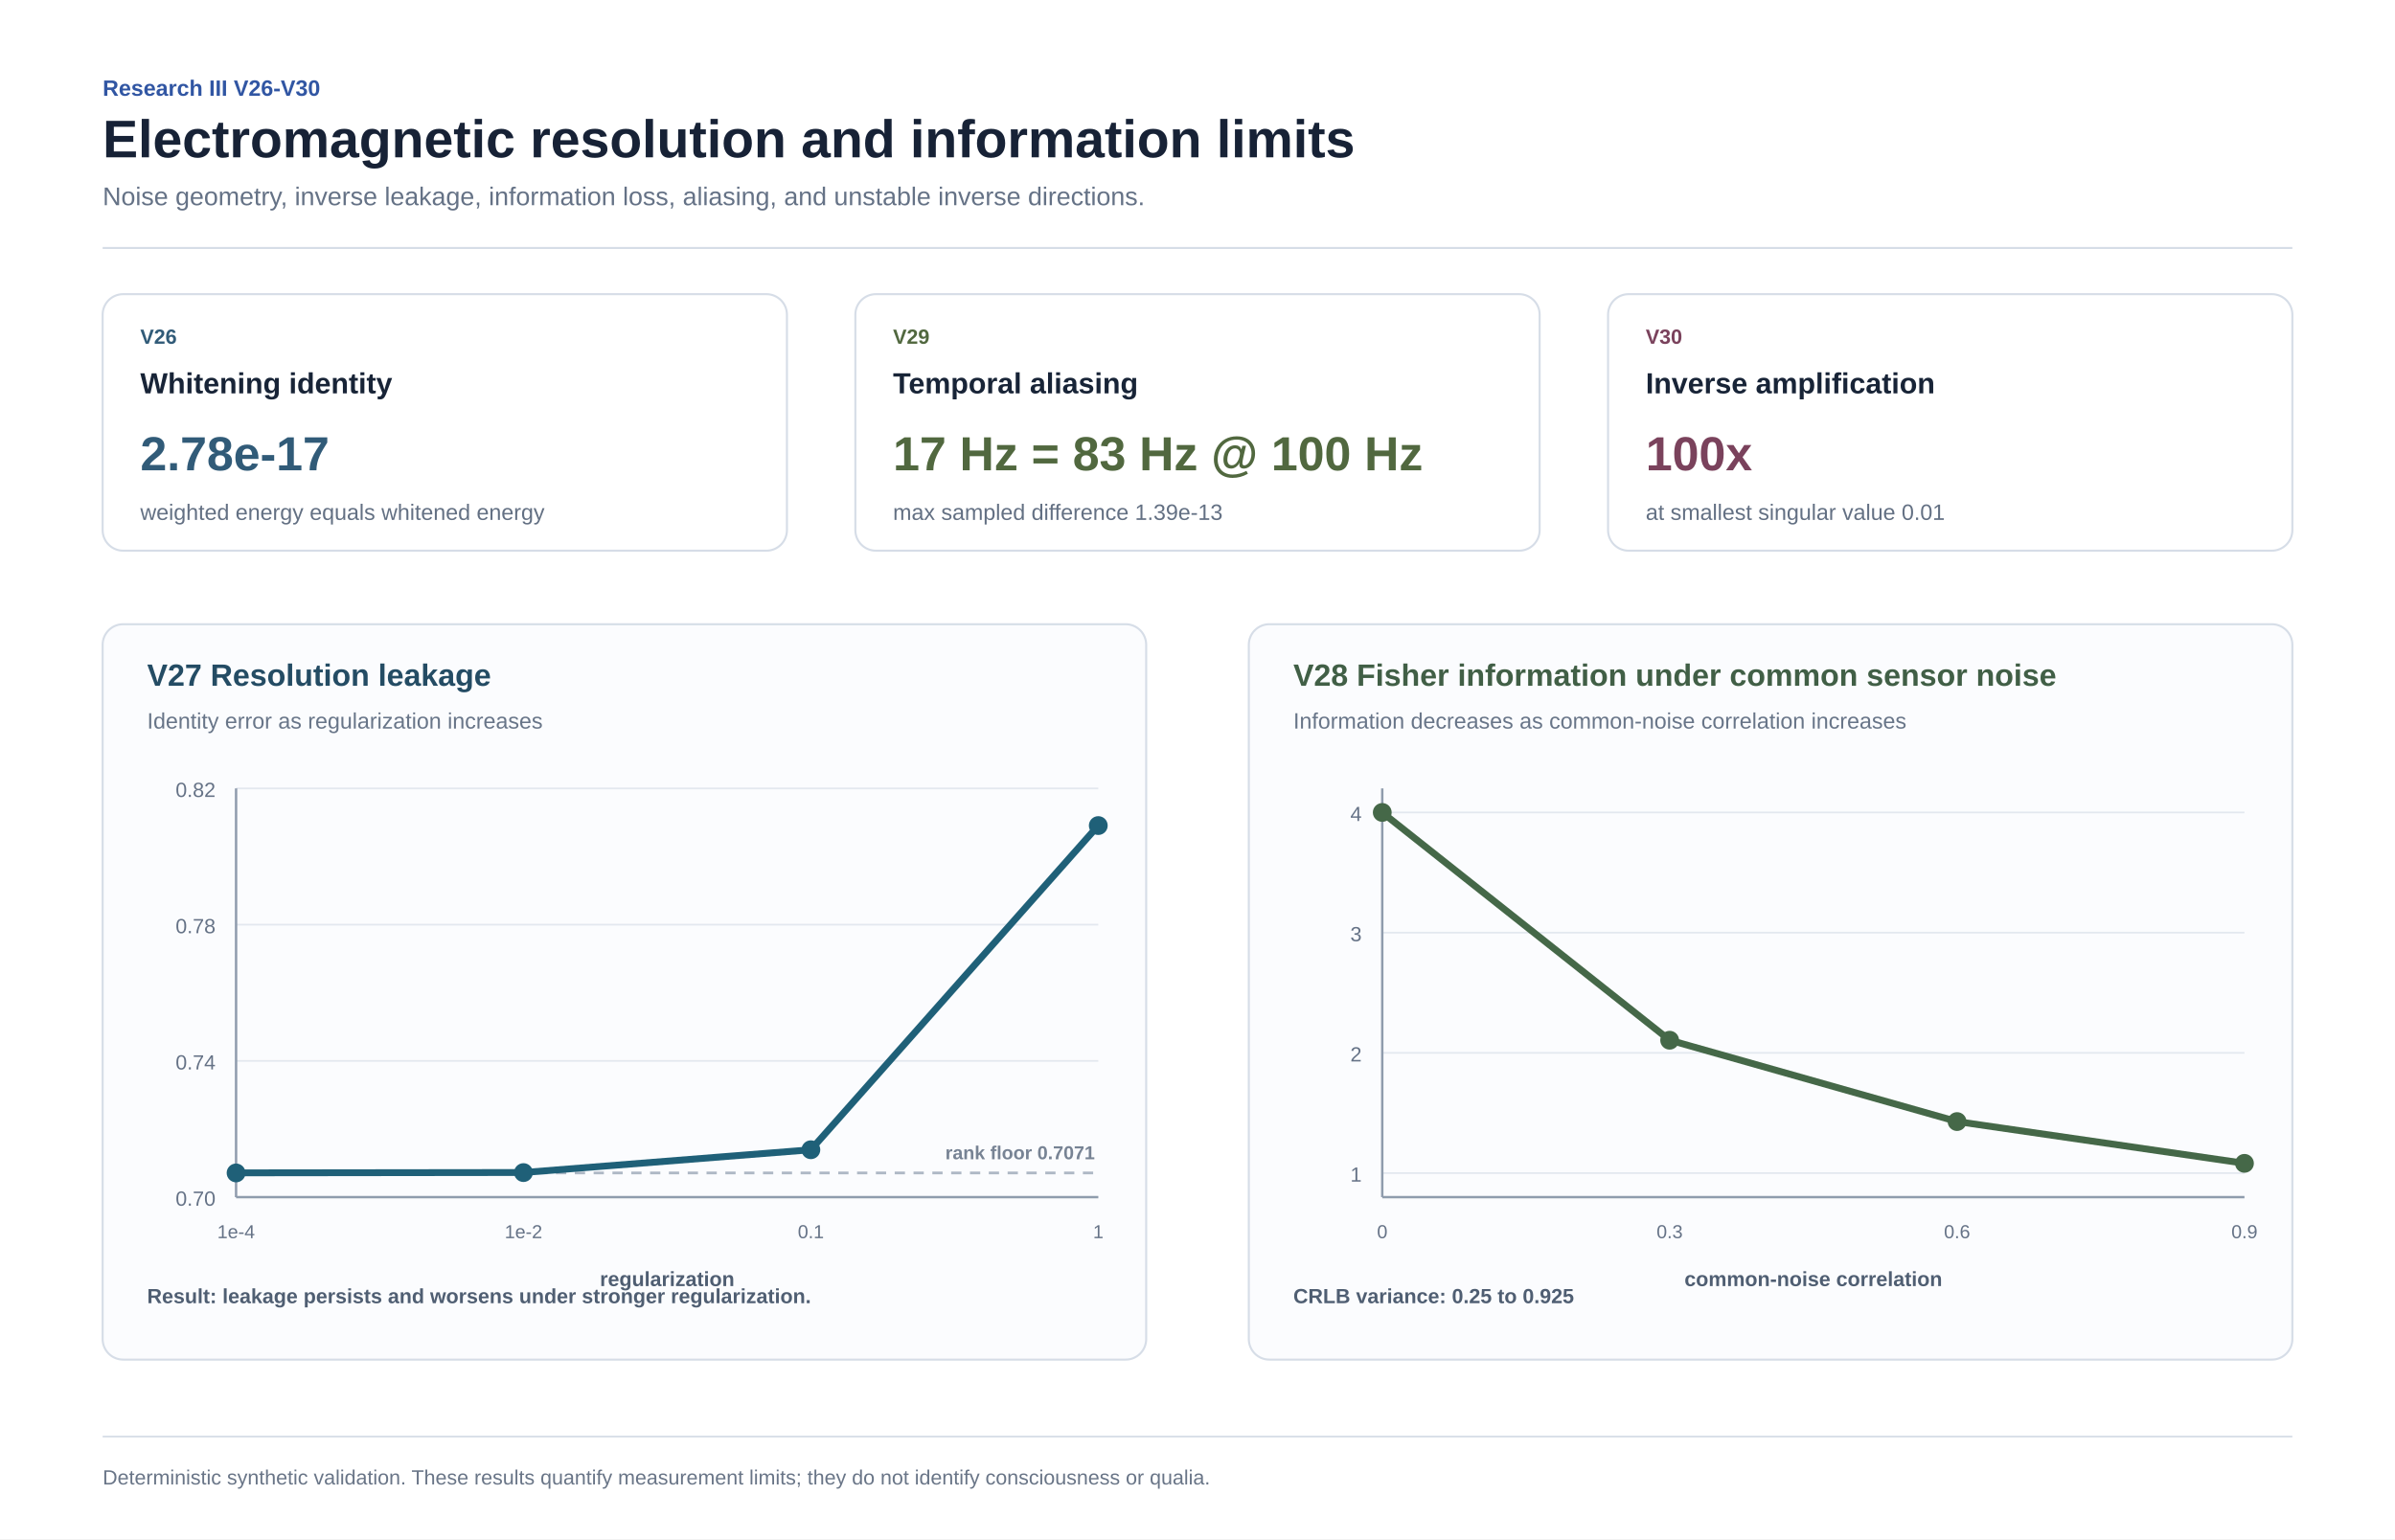
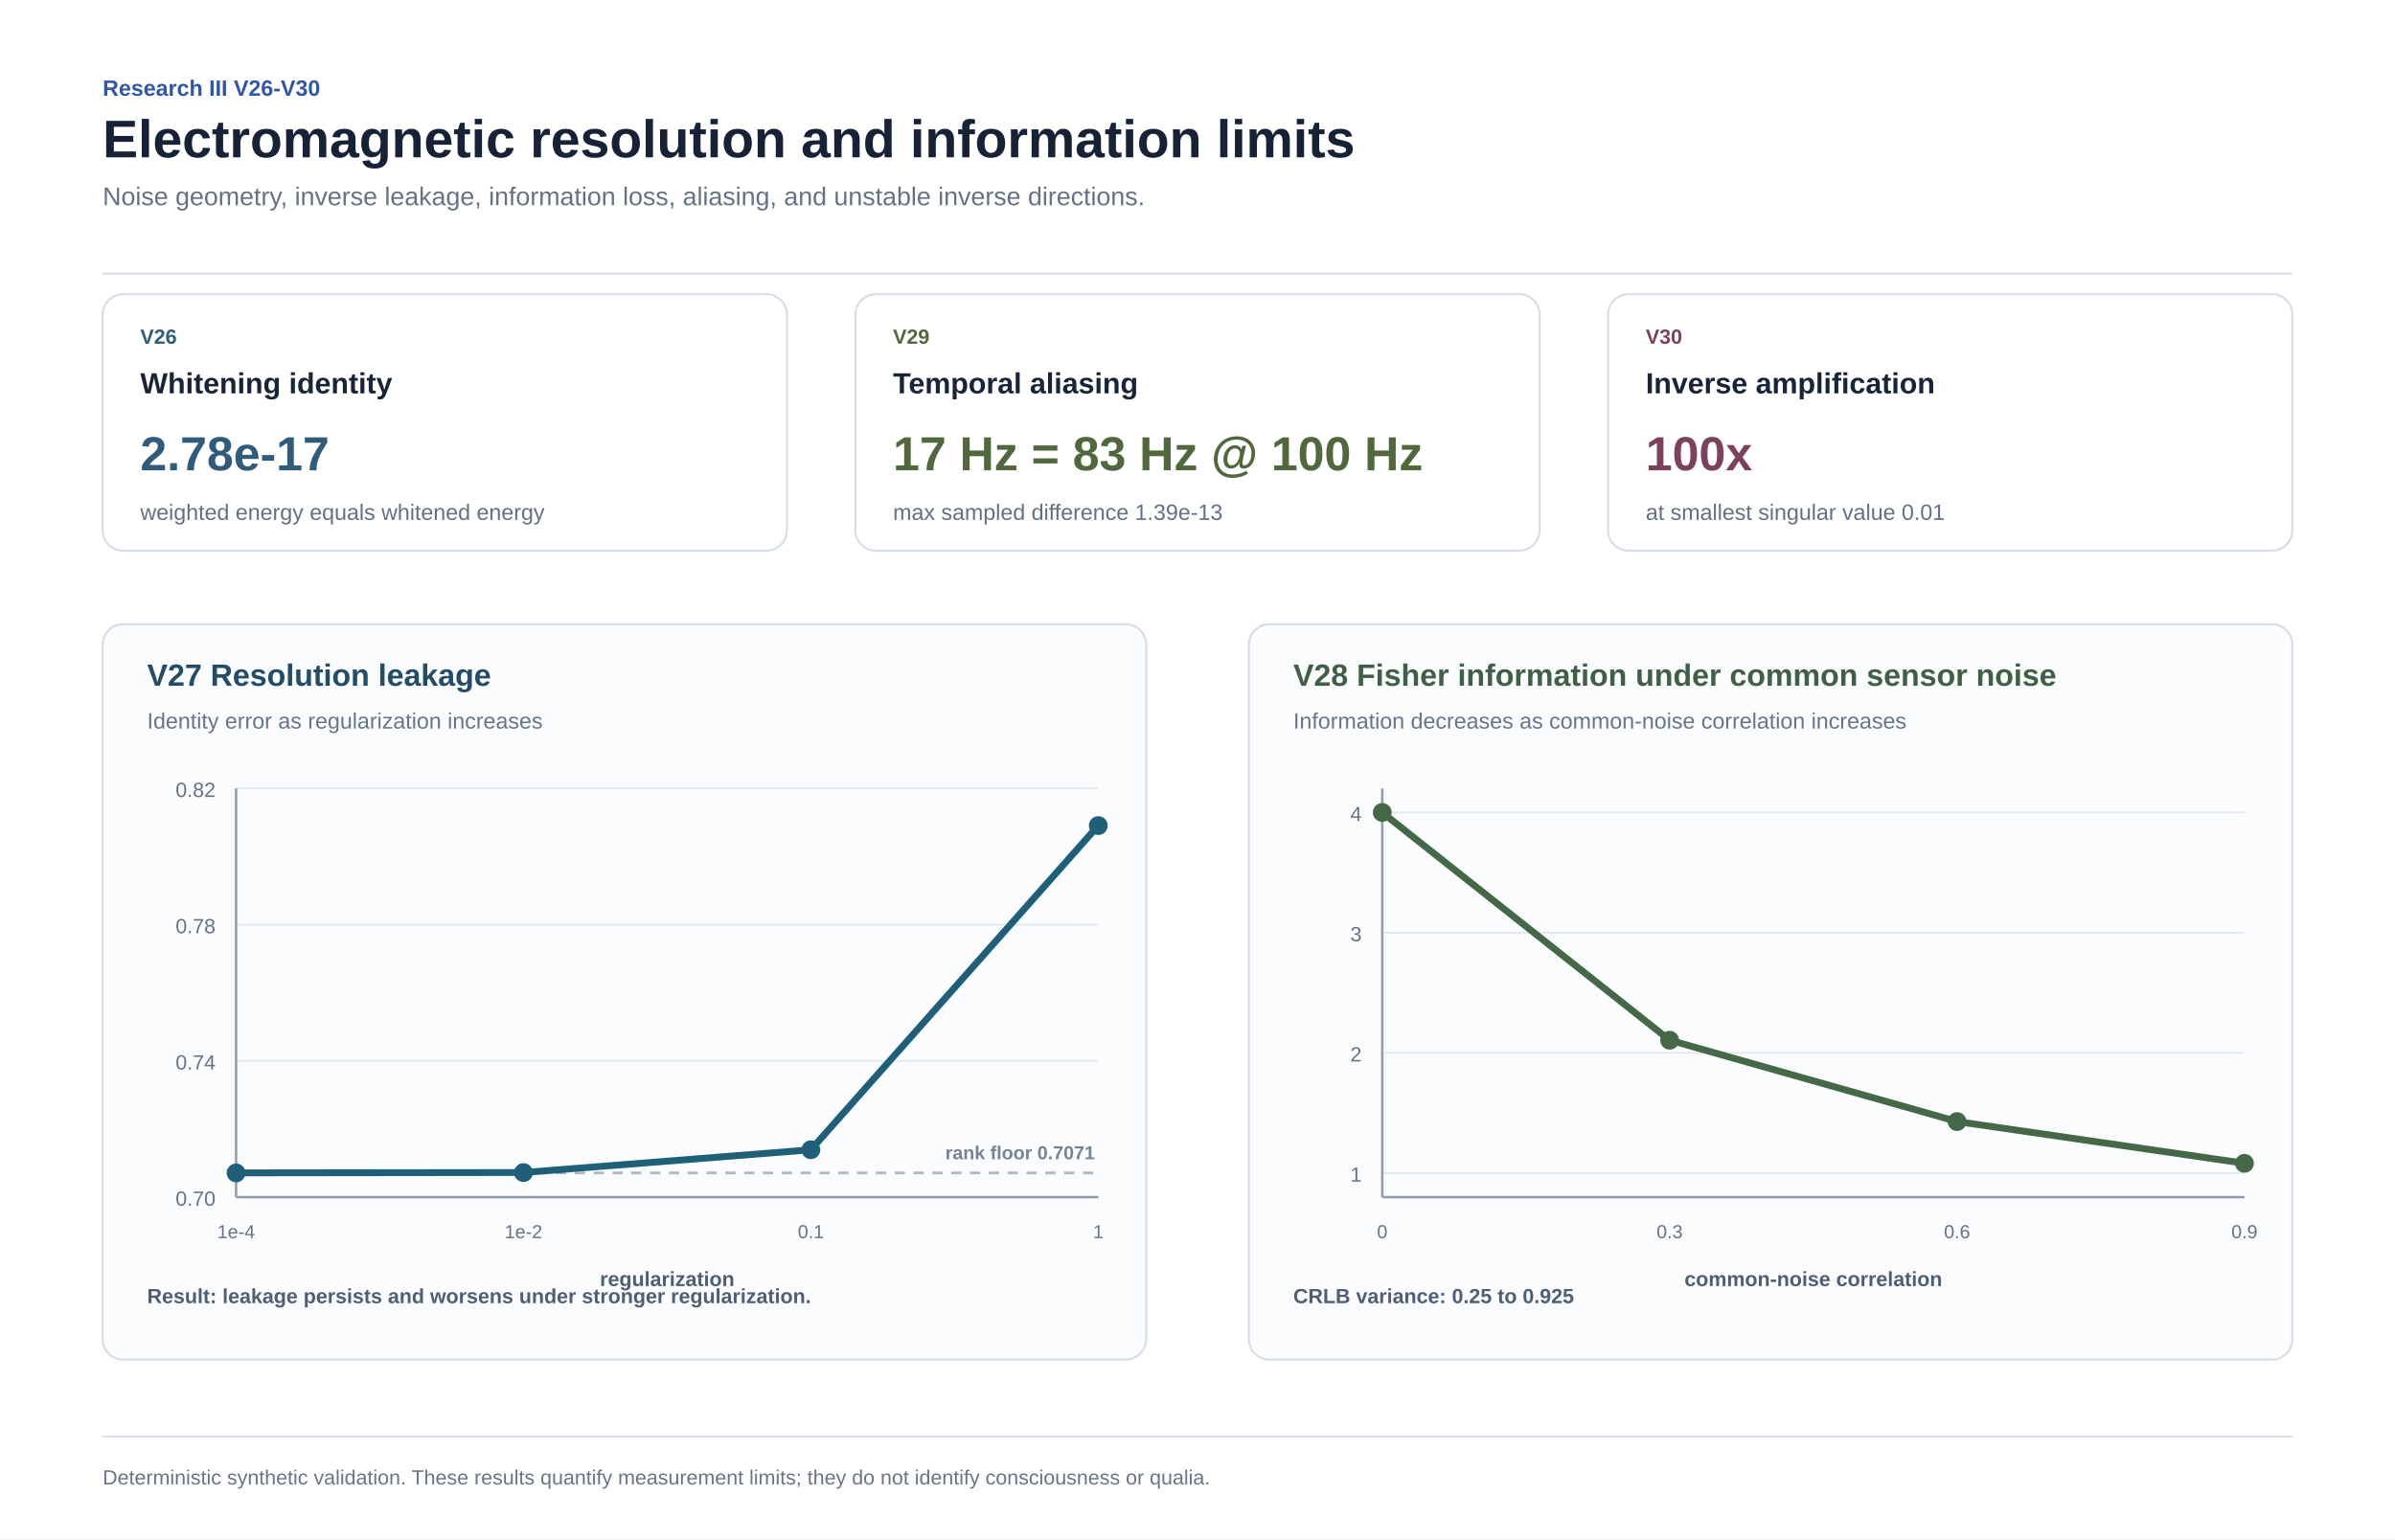
<svg xmlns="http://www.w3.org/2000/svg" width="1400" height="900" viewBox="0 0 1400 900">
  <rect x="0" y="0" width="1400" height="900" rx="0" fill="#ffffff" stroke="none" stroke-width="0" />
  <text x="60" y="56" text-anchor="start" font-family="Arial, Helvetica, sans-serif" font-size="13" font-weight="700" fill="#3156a3">Research III V26-V30</text>
  <text x="60" y="92" text-anchor="start" font-family="Arial, Helvetica, sans-serif" font-size="31" font-weight="700" fill="#172236">Electromagnetic resolution and information limits</text>
  <text x="60" y="120" text-anchor="start" font-family="Arial, Helvetica, sans-serif" font-size="15" font-weight="400" fill="#657286">Noise geometry, inverse leakage, information loss, aliasing, and unstable inverse directions.</text>
-   <line x1="60" y1="145" x2="1340" y2="145" stroke="#d6dde7" stroke-width="1.2" />
+   <line x1="60" y1="160" x2="1340" y2="160" stroke="#d6dde7" stroke-width="1.2" />
  <rect x="60" y="172" width="400" height="150" rx="12" fill="#ffffff" stroke="#d6dde7" stroke-width="1.2" />
  <text x="82" y="201" text-anchor="start" font-family="Arial, Helvetica, sans-serif" font-size="12" font-weight="700" fill="#315b78">V26</text>
  <text x="82" y="230" text-anchor="start" font-family="Arial, Helvetica, sans-serif" font-size="17" font-weight="700" fill="#182437">Whitening identity</text>
  <text x="82" y="275" text-anchor="start" font-family="Arial, Helvetica, sans-serif" font-size="28" font-weight="700" fill="#315b78">2.78e-17</text>
  <text x="82" y="304" text-anchor="start" font-family="Arial, Helvetica, sans-serif" font-size="13" font-weight="400" fill="#637083">weighted energy equals whitened energy</text>
  <rect x="500" y="172" width="400" height="150" rx="12" fill="#ffffff" stroke="#d6dde7" stroke-width="1.2" />
  <text x="522" y="201" text-anchor="start" font-family="Arial, Helvetica, sans-serif" font-size="12" font-weight="700" fill="#51683f">V29</text>
  <text x="522" y="230" text-anchor="start" font-family="Arial, Helvetica, sans-serif" font-size="17" font-weight="700" fill="#182437">Temporal aliasing</text>
  <text x="522" y="275" text-anchor="start" font-family="Arial, Helvetica, sans-serif" font-size="28" font-weight="700" fill="#51683f">17 Hz = 83 Hz @ 100 Hz</text>
  <text x="522" y="304" text-anchor="start" font-family="Arial, Helvetica, sans-serif" font-size="13" font-weight="400" fill="#637083">max sampled difference 1.39e-13</text>
  <rect x="940" y="172" width="400" height="150" rx="12" fill="#ffffff" stroke="#d6dde7" stroke-width="1.2" />
  <text x="962" y="201" text-anchor="start" font-family="Arial, Helvetica, sans-serif" font-size="12" font-weight="700" fill="#7a425c">V30</text>
  <text x="962" y="230" text-anchor="start" font-family="Arial, Helvetica, sans-serif" font-size="17" font-weight="700" fill="#182437">Inverse amplification</text>
  <text x="962" y="275" text-anchor="start" font-family="Arial, Helvetica, sans-serif" font-size="28" font-weight="700" fill="#7a425c">100x</text>
  <text x="962" y="304" text-anchor="start" font-family="Arial, Helvetica, sans-serif" font-size="13" font-weight="400" fill="#637083">at smallest singular value 0.01</text>
  <rect x="60" y="365" width="610" height="430" rx="12" fill="#fbfcfe" stroke="#d6dde7" stroke-width="1.2" />
  <text x="86" y="401" text-anchor="start" font-family="Arial, Helvetica, sans-serif" font-size="18" font-weight="700" fill="#244c64">V27  Resolution leakage</text>
  <text x="86" y="426" text-anchor="start" font-family="Arial, Helvetica, sans-serif" font-size="13" font-weight="400" fill="#687588">Identity error as regularization increases</text>
  <line x1="138" y1="700" x2="642" y2="700" stroke="#e3e8ef" stroke-width="1" />
  <text x="126" y="705" text-anchor="end" font-family="Arial, Helvetica, sans-serif" font-size="12" font-weight="400" fill="#657286">0.70</text>
  <line x1="138" y1="620.333" x2="642" y2="620.333" stroke="#e3e8ef" stroke-width="1" />
  <text x="126" y="625.333" text-anchor="end" font-family="Arial, Helvetica, sans-serif" font-size="12" font-weight="400" fill="#657286">0.74</text>
  <line x1="138" y1="540.667" x2="642" y2="540.667" stroke="#e3e8ef" stroke-width="1" />
  <text x="126" y="545.667" text-anchor="end" font-family="Arial, Helvetica, sans-serif" font-size="12" font-weight="400" fill="#657286">0.78</text>
  <line x1="138" y1="461" x2="642" y2="461" stroke="#e3e8ef" stroke-width="1" />
  <text x="126" y="466" text-anchor="end" font-family="Arial, Helvetica, sans-serif" font-size="12" font-weight="400" fill="#657286">0.82</text>
  <line x1="138" y1="461" x2="138" y2="700" stroke="#8f9cad" stroke-width="1.4" />
  <line x1="138" y1="700" x2="642" y2="700" stroke="#8f9cad" stroke-width="1.4" />
  <line x1="138" y1="685.846" x2="642" y2="685.846" stroke="#aeb8c5" stroke-width="1.6" stroke-dasharray="6 5" />
  <text x="640" y="677.846" text-anchor="end" font-family="Arial, Helvetica, sans-serif" font-size="11" font-weight="600" fill="#778394">rank floor 0.7071</text>
  <polyline points="138.0,685.8 306.0,685.6 474.0,672.3 642.0,482.7" fill="none" stroke="#1f6078" stroke-width="4" stroke-linecap="round" stroke-linejoin="round" />
  <circle cx="138" cy="685.846" r="5.5" fill="#1f6078" />
  <circle cx="306" cy="685.647" r="5.5" fill="#1f6078" />
  <circle cx="474" cy="672.285" r="5.5" fill="#1f6078" />
  <circle cx="642" cy="482.731" r="5.5" fill="#1f6078" />
  <text x="138" y="724" text-anchor="middle" font-family="Arial, Helvetica, sans-serif" font-size="11" font-weight="400" fill="#657286">1e-4</text>
  <text x="306" y="724" text-anchor="middle" font-family="Arial, Helvetica, sans-serif" font-size="11" font-weight="400" fill="#657286">1e-2</text>
  <text x="474" y="724" text-anchor="middle" font-family="Arial, Helvetica, sans-serif" font-size="11" font-weight="400" fill="#657286">0.1</text>
  <text x="642" y="724" text-anchor="middle" font-family="Arial, Helvetica, sans-serif" font-size="11" font-weight="400" fill="#657286">1</text>
  <text x="390" y="752" text-anchor="middle" font-family="Arial, Helvetica, sans-serif" font-size="12" font-weight="600" fill="#4f5e72">regularization</text>
  <text x="86" y="762" text-anchor="start" font-family="Arial, Helvetica, sans-serif" font-size="12" font-weight="600" fill="#4f5e72">Result: leakage persists and worsens under stronger regularization.</text>
  <rect x="730" y="365" width="610" height="430" rx="12" fill="#fbfcfe" stroke="#d6dde7" stroke-width="1.2" />
  <text x="756" y="401" text-anchor="start" font-family="Arial, Helvetica, sans-serif" font-size="18" font-weight="700" fill="#415f46">V28  Fisher information under common sensor noise</text>
  <text x="756" y="426" text-anchor="start" font-family="Arial, Helvetica, sans-serif" font-size="13" font-weight="400" fill="#687588">Information decreases as common-noise correlation increases</text>
  <line x1="808" y1="685.941" x2="1312" y2="685.941" stroke="#e3e8ef" stroke-width="1" />
  <text x="796" y="690.941" text-anchor="end" font-family="Arial, Helvetica, sans-serif" font-size="12" font-weight="400" fill="#657286">1</text>
  <line x1="808" y1="615.647" x2="1312" y2="615.647" stroke="#e3e8ef" stroke-width="1" />
  <text x="796" y="620.647" text-anchor="end" font-family="Arial, Helvetica, sans-serif" font-size="12" font-weight="400" fill="#657286">2</text>
  <line x1="808" y1="545.353" x2="1312" y2="545.353" stroke="#e3e8ef" stroke-width="1" />
  <text x="796" y="550.353" text-anchor="end" font-family="Arial, Helvetica, sans-serif" font-size="12" font-weight="400" fill="#657286">3</text>
  <line x1="808" y1="475.059" x2="1312" y2="475.059" stroke="#e3e8ef" stroke-width="1" />
  <text x="796" y="480.059" text-anchor="end" font-family="Arial, Helvetica, sans-serif" font-size="12" font-weight="400" fill="#657286">4</text>
  <line x1="808" y1="461" x2="808" y2="700" stroke="#8f9cad" stroke-width="1.4" />
  <line x1="808" y1="700" x2="1312" y2="700" stroke="#8f9cad" stroke-width="1.4" />
  <polyline points="808.0,475.1 976.0,608.2 1144.0,655.8 1312.0,680.2" fill="none" stroke="#456848" stroke-width="4" stroke-linecap="round" stroke-linejoin="round" />
  <circle cx="808" cy="475.059" r="5.5" fill="#456848" />
  <circle cx="976" cy="608.248" r="5.5" fill="#456848" />
  <circle cx="1144" cy="655.815" r="5.5" fill="#456848" />
  <circle cx="1312" cy="680.242" r="5.5" fill="#456848" />
  <text x="808" y="724" text-anchor="middle" font-family="Arial, Helvetica, sans-serif" font-size="11" font-weight="400" fill="#657286">0</text>
  <text x="976" y="724" text-anchor="middle" font-family="Arial, Helvetica, sans-serif" font-size="11" font-weight="400" fill="#657286">0.3</text>
  <text x="1144" y="724" text-anchor="middle" font-family="Arial, Helvetica, sans-serif" font-size="11" font-weight="400" fill="#657286">0.6</text>
  <text x="1312" y="724" text-anchor="middle" font-family="Arial, Helvetica, sans-serif" font-size="11" font-weight="400" fill="#657286">0.9</text>
  <text x="1060" y="752" text-anchor="middle" font-family="Arial, Helvetica, sans-serif" font-size="12" font-weight="600" fill="#4f5e72">common-noise correlation</text>
  <text x="756" y="762" text-anchor="start" font-family="Arial, Helvetica, sans-serif" font-size="12" font-weight="600" fill="#4f5e72">CRLB variance: 0.25 to 0.925</text>
  <line x1="60" y1="840" x2="1340" y2="840" stroke="#d6dde7" stroke-width="1" />
  <text x="60" y="868" text-anchor="start" font-family="Arial, Helvetica, sans-serif" font-size="12" font-weight="400" fill="#697587">Deterministic synthetic validation. These results quantify measurement limits; they do not identify consciousness or qualia.</text>
</svg>
